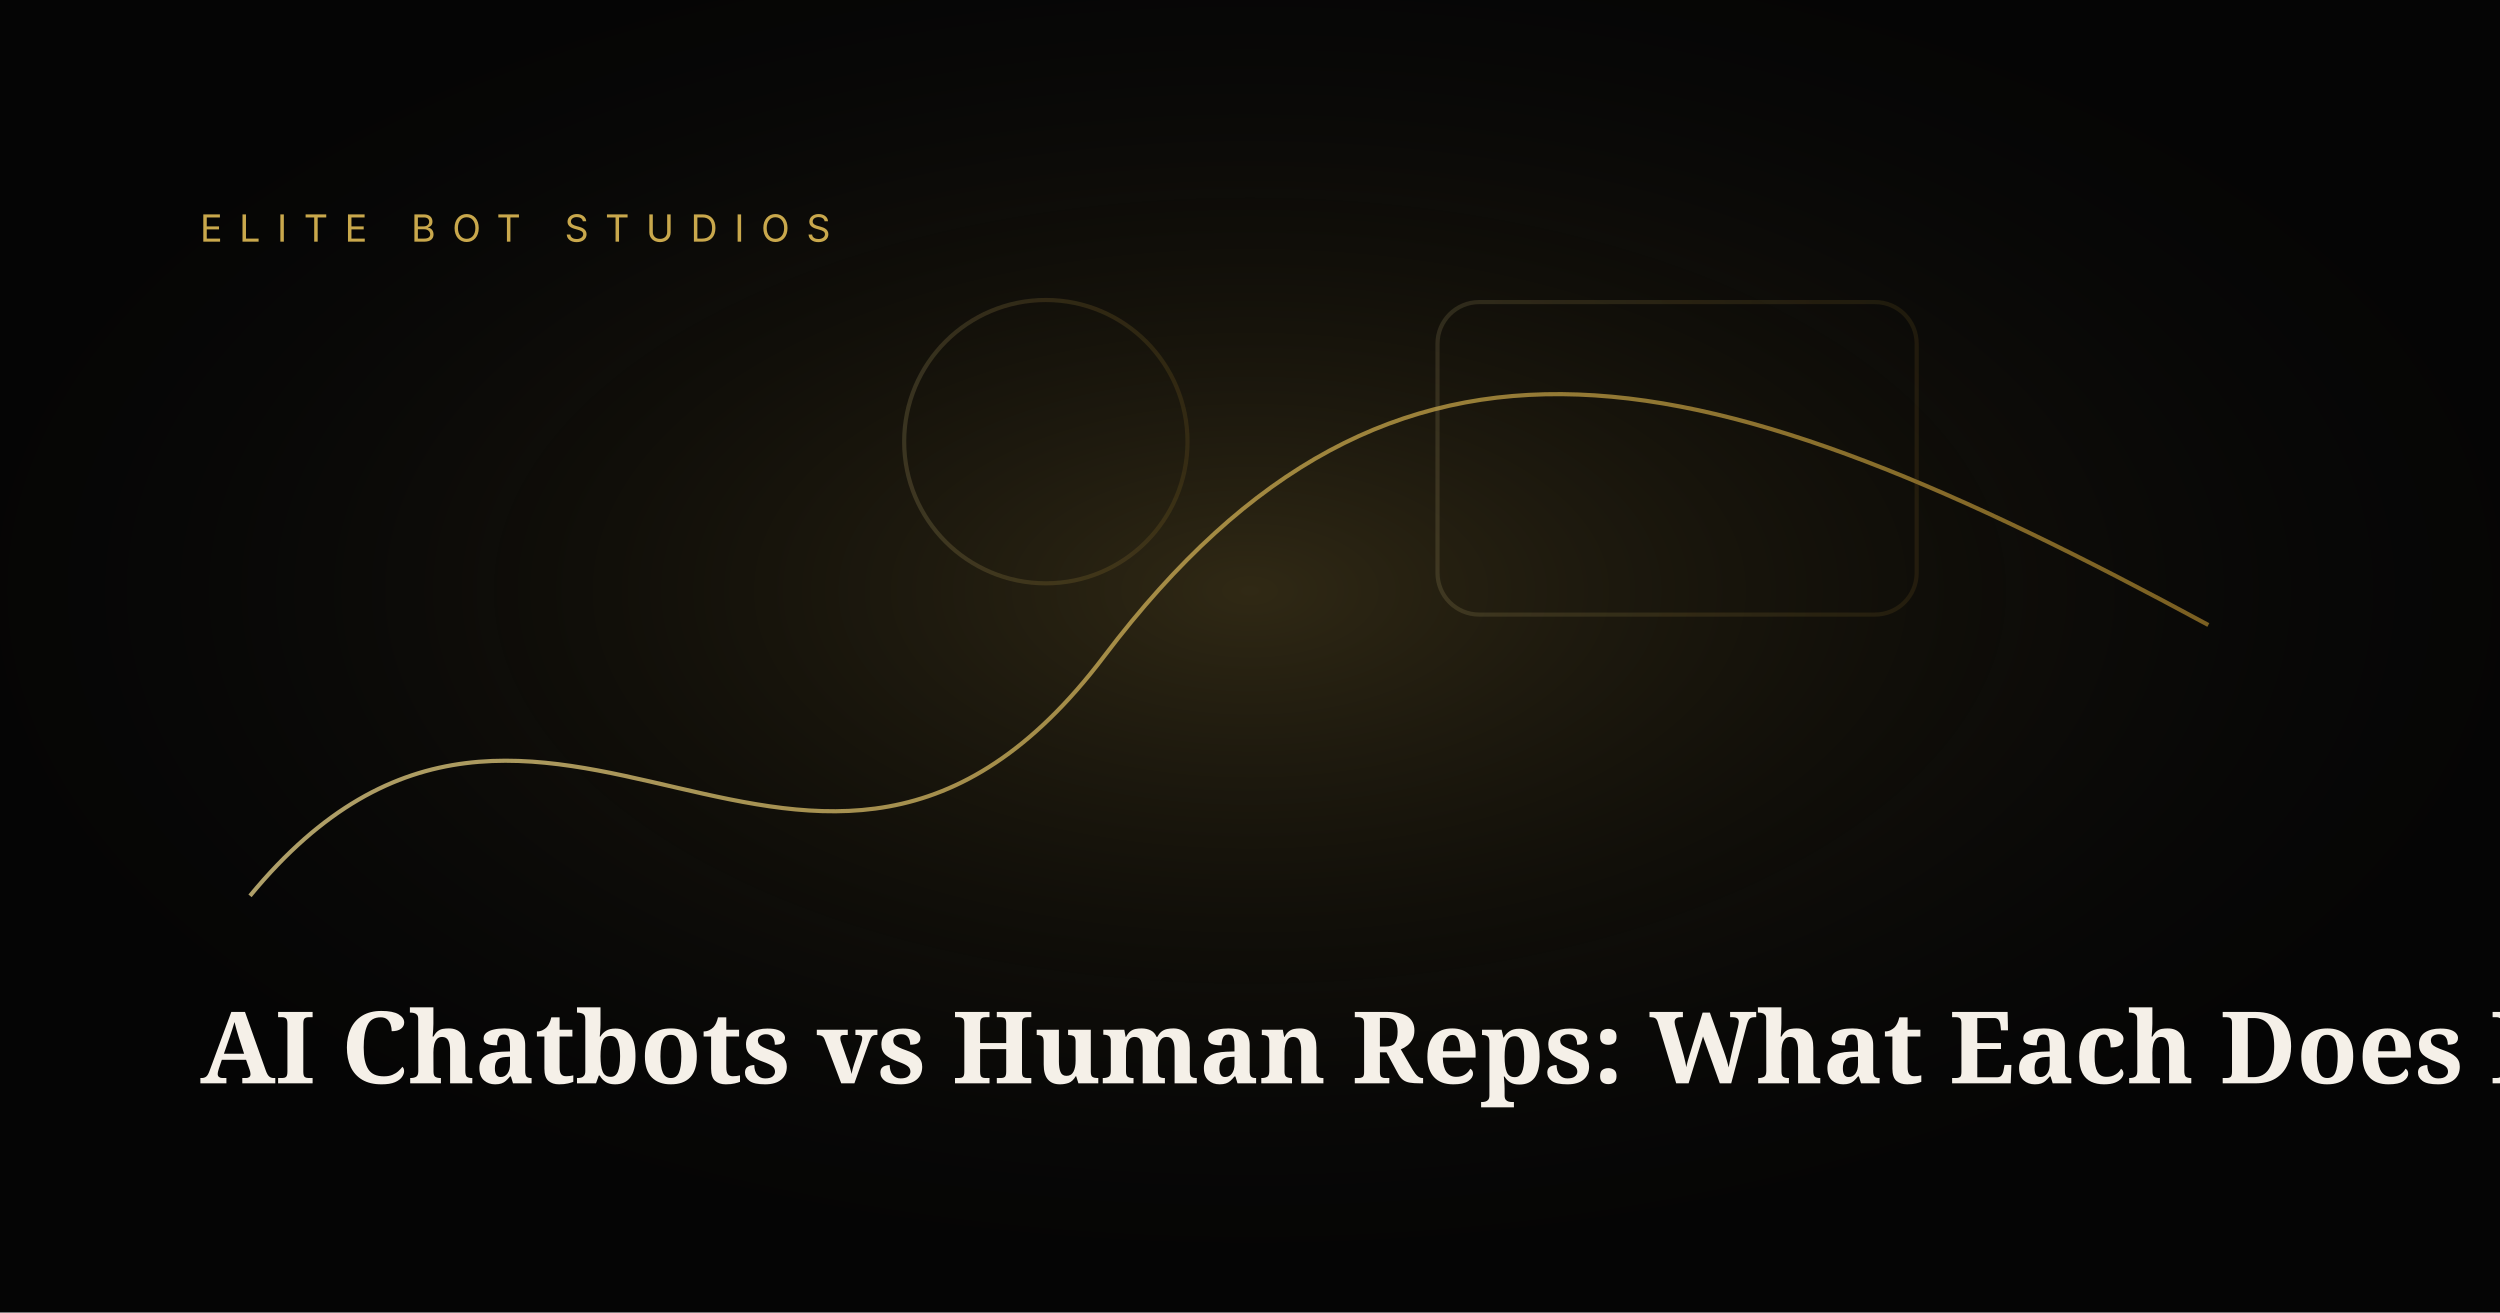
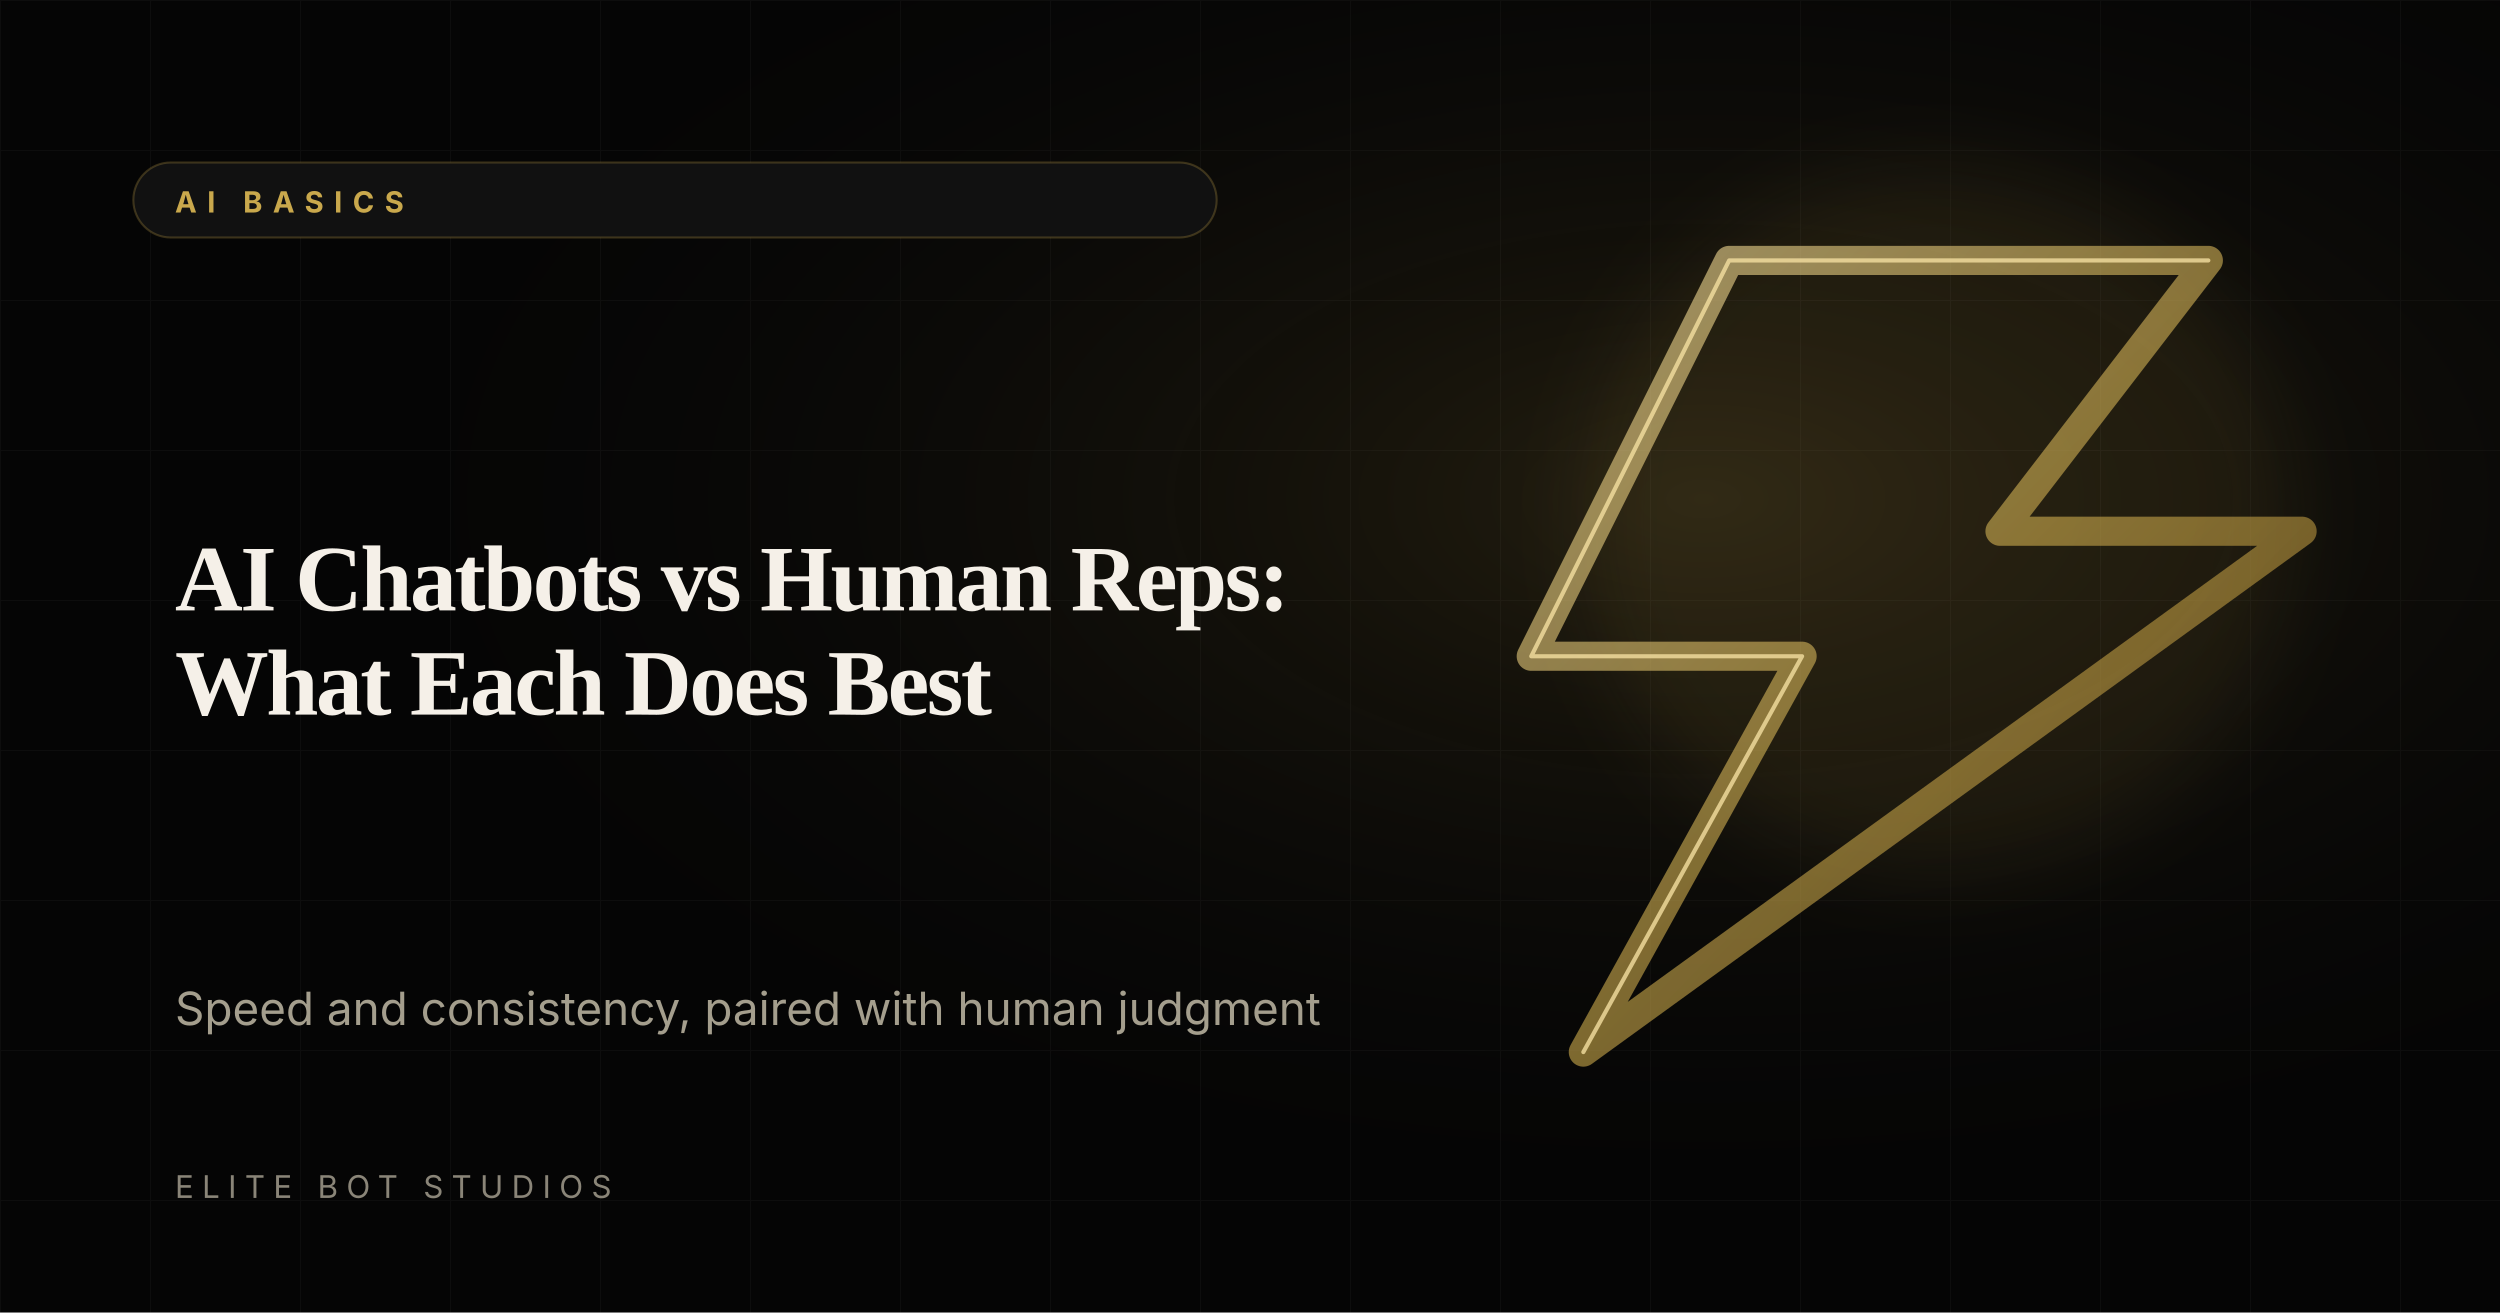
- <svg xmlns="http://www.w3.org/2000/svg" width="1200" height="630" viewBox="0 0 1200 630" role="img" aria-labelledby="t d">
+ <svg xmlns="http://www.w3.org/2000/svg" width="1200" height="630" viewBox="0 0 1200 630" role="img" aria-labelledby="title desc">
  <defs>
-     <linearGradient id="g" x1="0" x2="1">
-       <stop offset="0" stop-color="#e8d48b" />
-       <stop offset="0.55" stop-color="#c9a84c" />
-       <stop offset="1" stop-color="#a07c2a" />
+     <linearGradient id="gold" x1="0" y1="0" x2="1" y2="1">
+       <stop offset="0" stop-color="#f4dfa0" />
+       <stop offset="0.5" stop-color="#c9a84c" />
+       <stop offset="1" stop-color="#8f6b24" />
    </linearGradient>
-     <radialGradient id="r" cx="50%" cy="45%" r="55%">
-       <stop offset="0" stop-color="#c9a84c" stop-opacity="0.22" />
+     <radialGradient id="spot" cx="68%" cy="38%" r="56%">
+       <stop offset="0" stop-color="#c9a84c" stop-opacity="0.16" />
      <stop offset="1" stop-color="#050505" stop-opacity="0" />
    </radialGradient>
+     <filter id="soft">
+       <feGaussianBlur stdDeviation="18" />
+     </filter>
+     <pattern id="grid" width="72" height="72" patternUnits="userSpaceOnUse">
+       <path d="M72 0H0V72" fill="none" stroke="#ffffff" stroke-opacity="0.035" stroke-width="1" />
+     </pattern>
  </defs>
  <rect width="1200" height="630" fill="#050505" />
-   <rect width="1200" height="630" fill="url(#r)" />
-   <g fill="none" stroke="url(#g)" stroke-width="2" opacity="0.75">
-     <path d="M120 430 C260 260 390 500 530 315 S820 170 1060 300" />
-     <path d="M120 470 H1080" opacity="0.35" />
-     <circle cx="502" cy="212" r="68" opacity="0.22" />
-     <rect x="690" y="145" width="230" height="150" rx="20" opacity="0.18" />
-   </g>
-   <text x="96" y="116" fill="#c9a84c" font-family="Inter, Arial" font-size="18" letter-spacing="8">ELITE BOT STUDIOS</text>
-   <text x="96" y="520" fill="#f5f0e8" font-family="Georgia, serif" font-size="48" font-weight="700">AI Chatbots vs Human Reps: What Each Does Best</text>
+   <rect width="1200" height="630" fill="url(#grid)" />
+   <rect width="1200" height="630" fill="url(#spot)" />
+   <circle cx="930" cy="250" r="170" fill="#c9a84c" opacity="0.08" filter="url(#soft)" />
+   <path d="M830 125h230L960 255h145L760 505l105-190H735z" fill="none" stroke="url(#gold)" stroke-width="14" stroke-linejoin="round" opacity="0.62" />
+   <path d="M760 505 865 315H735l95-190h230" fill="none" stroke="#f4dfa0" stroke-width="2" stroke-linecap="round" stroke-linejoin="round" opacity="0.8" />
+   <rect x="64" y="78" width="520" height="36" rx="18" fill="#111111" stroke="#c9a84c" stroke-opacity="0.26" />
+   <text x="84" y="102" fill="#c9a84c" font-family="Inter, Arial, sans-serif" font-size="14" font-weight="700" letter-spacing="5">AI BASICS</text>
+   <text fill="#f5f0e8" font-family="Georgia, 'Times New Roman', serif" font-size="45" font-weight="700" letter-spacing="-1.2">
+     <tspan x="84" y="293">AI Chatbots vs Human Reps:</tspan>
+     <tspan x="84" y="343">What Each Does Best</tspan>
+   </text>
+   <text x="84" y="492" fill="#a49e8d" font-family="Inter, Arial, sans-serif" font-size="22">Speed and consistency, paired with human judgment</text>
+   <path d="M84 535h250" stroke="url(#gold)" stroke-width="2" opacity="0.8" />
+   <text x="84" y="575" fill="#8a8578" font-family="Inter, Arial, sans-serif" font-size="15" letter-spacing="4">ELITE BOT STUDIOS</text>
</svg>
